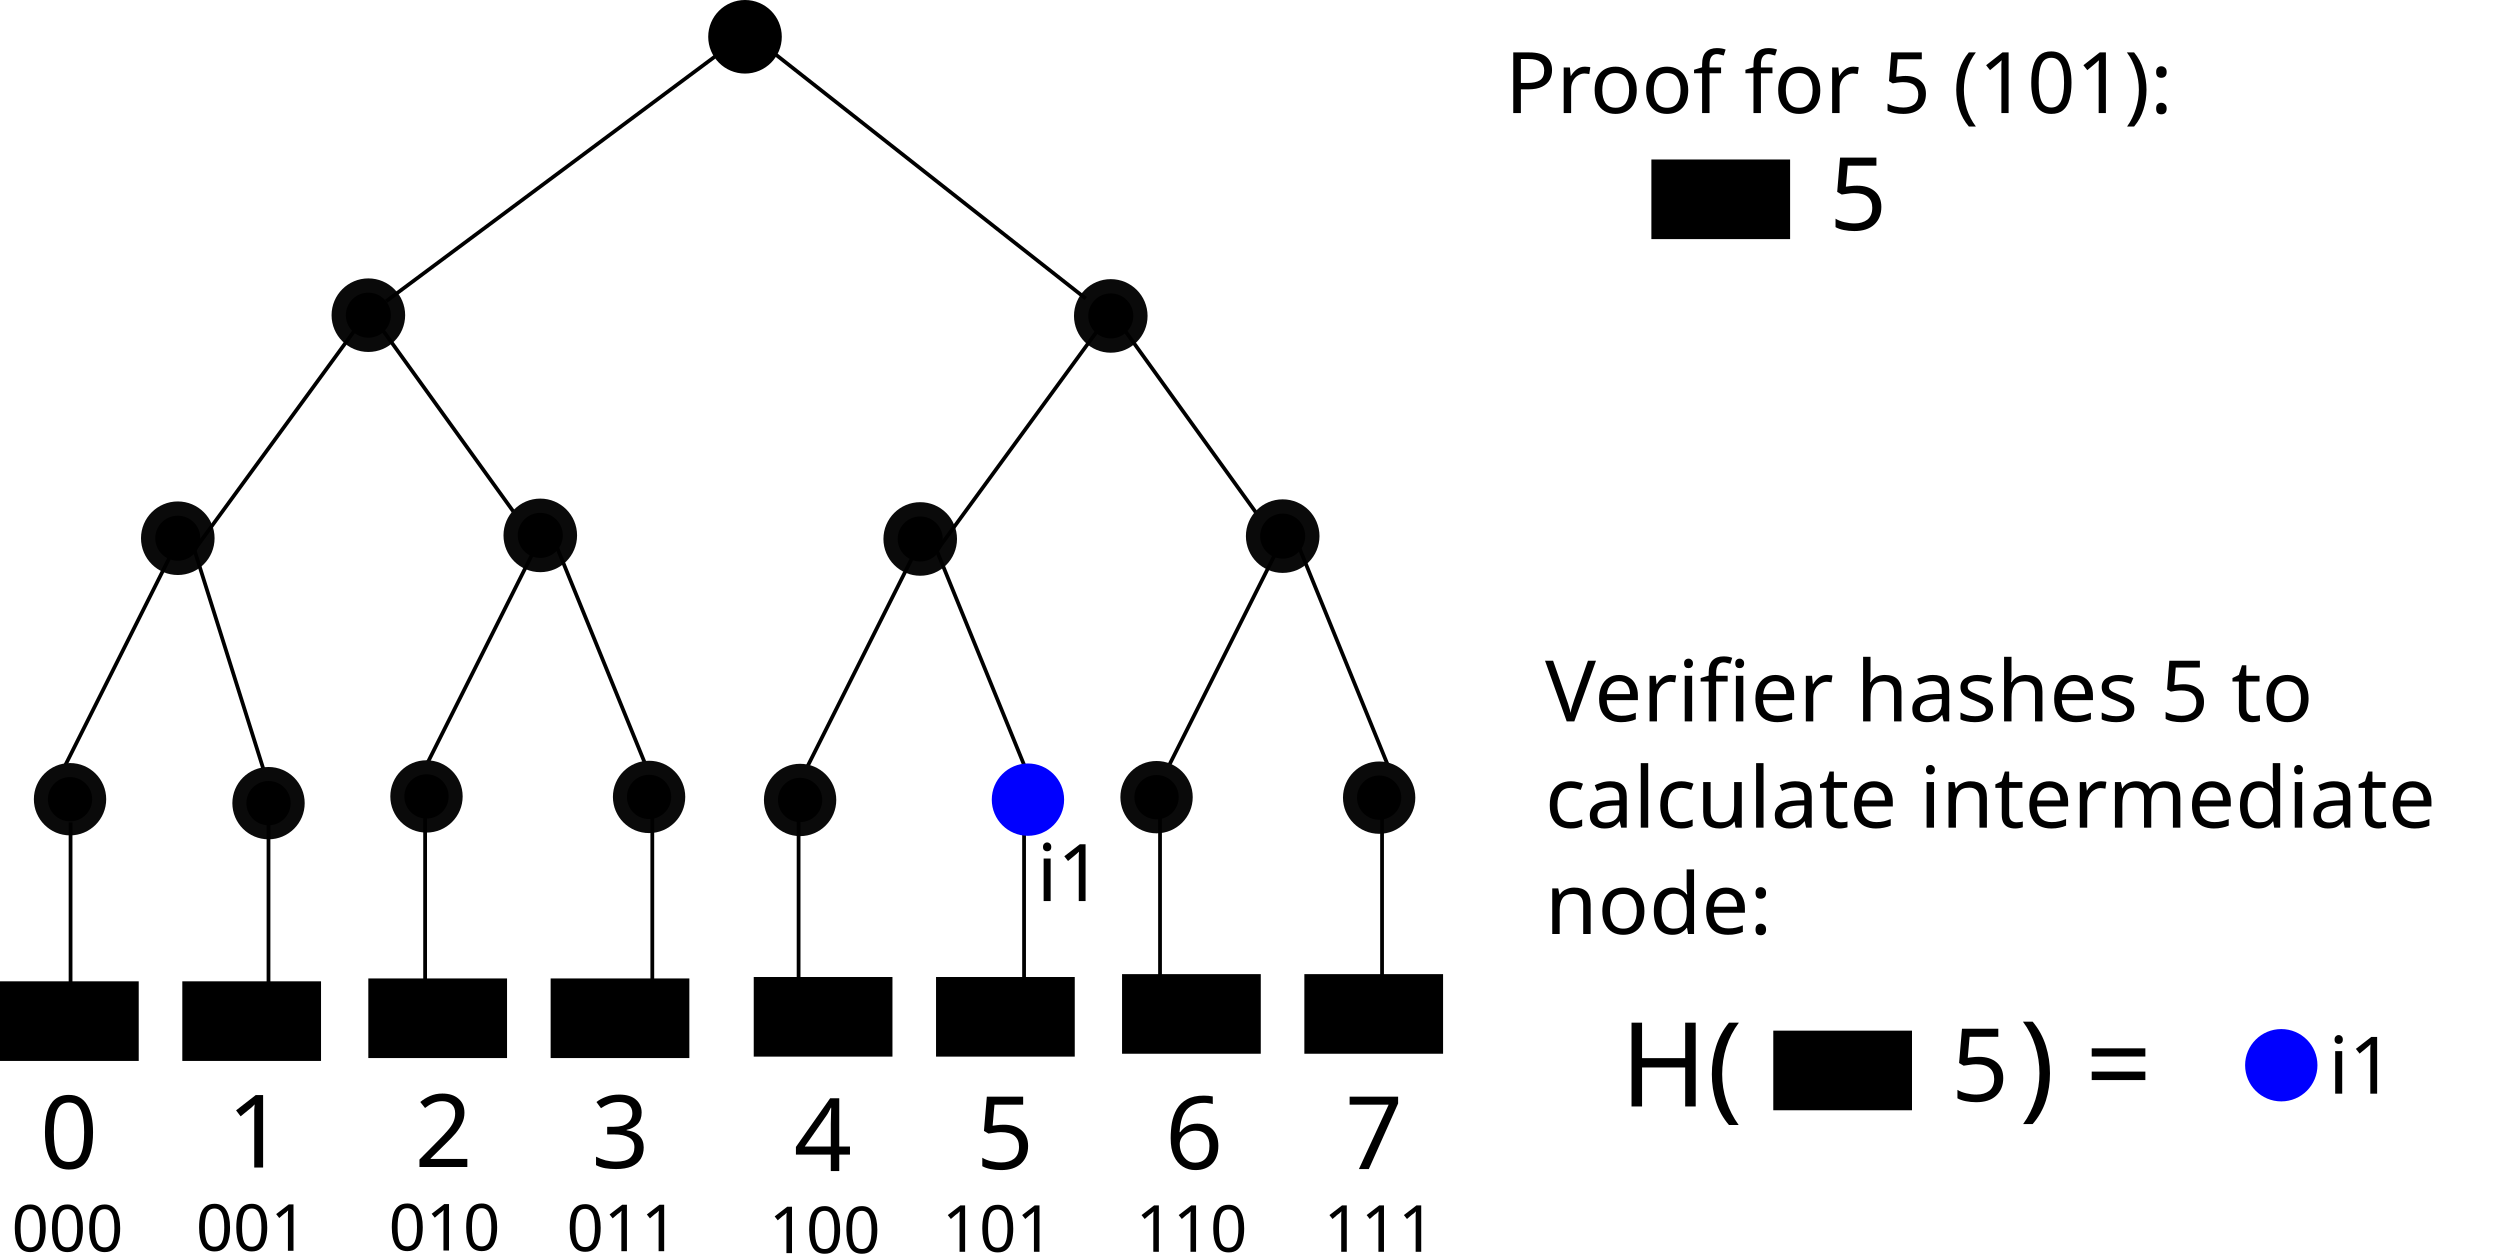
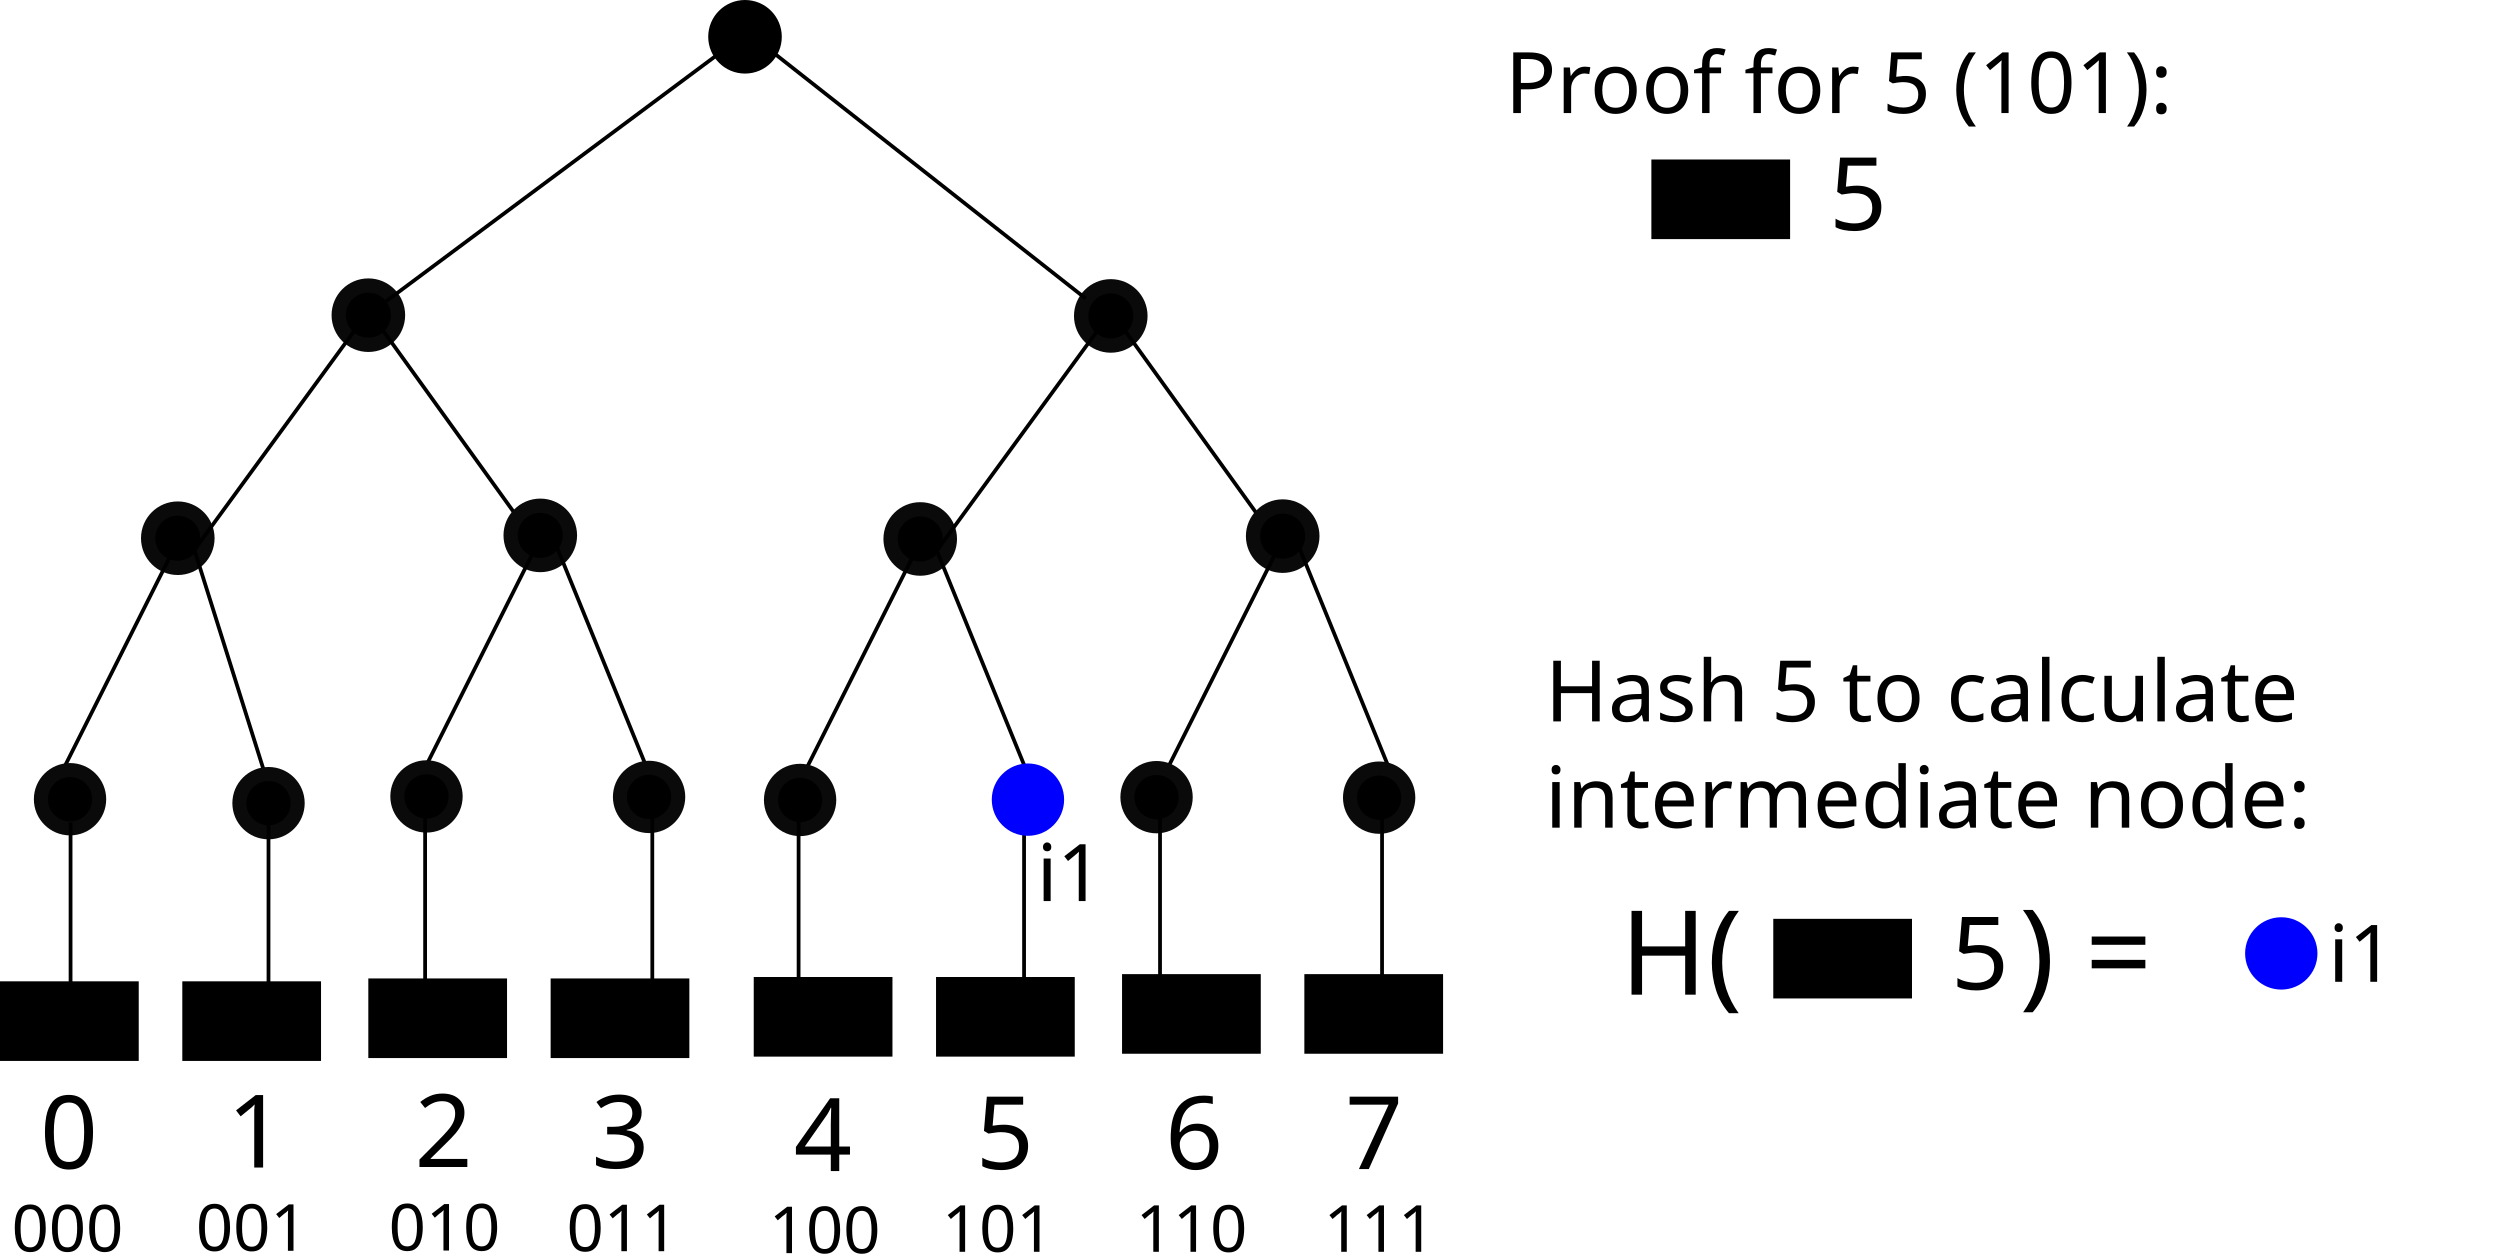
<svg xmlns="http://www.w3.org/2000/svg" width="189.315mm" height="94.965mm" viewBox="0 0 189.315 94.965" version="1.1" id="svg4568">
  <defs id="defs4562" />
  <g id="layer1" transform="translate(-37.07169,-43.84228)">
    <circle style="fill:#000000;fill-opacity:1;stroke:#0a0a0a;stroke-width:1.08;stroke-linecap:square;stroke-linejoin:miter;stroke-miterlimit:4;stroke-dasharray:none;stroke-dashoffset:0;stroke-opacity:1" id="path2131-0" cx="50.535" cy="84.6" r="2.246" />
    <path style="fill:none;stroke:#000000;stroke-width:0.286px;stroke-linecap:butt;stroke-linejoin:miter;stroke-opacity:1" d="M 41.253,103.31 50.347,85.194" id="path2162" />
    <path style="fill:none;stroke:#000000;stroke-width:0.286px;stroke-linecap:butt;stroke-linejoin:miter;stroke-opacity:1" d="M 57.575,103.854 51.791,85.482" id="path2162-6" />
    <circle style="fill:#000000;fill-opacity:1;stroke:#0a0a0a;stroke-width:1.08;stroke-linecap:square;stroke-linejoin:miter;stroke-miterlimit:4;stroke-dasharray:none;stroke-dashoffset:0;stroke-opacity:1" id="path2131-0-2-0" cx="64.966" cy="67.71" r="2.246" />
    <path style="fill:none;stroke:#000000;stroke-width:0.286px;stroke-linecap:butt;stroke-linejoin:miter;stroke-opacity:1" d="M 51.791,85.482 64.494,68.087" id="path2162-64-8" />
    <path style="fill:none;stroke:#000000;stroke-width:0.286px;stroke-linecap:butt;stroke-linejoin:miter;stroke-opacity:1" d="M 76.764,83.714 66.082,68.881" id="path2162-6-8-1" />
    <circle style="fill:#000000;fill-opacity:1;stroke:#0a0a0a;stroke-width:1.08;stroke-linecap:square;stroke-linejoin:miter;stroke-miterlimit:4;stroke-dasharray:none;stroke-dashoffset:0;stroke-opacity:1" id="path2131-0-2" cx="77.985" cy="84.385" r="2.246" />
    <path style="fill:none;stroke:#000000;stroke-width:0.286px;stroke-linecap:butt;stroke-linejoin:miter;stroke-opacity:1" d="m 68.702,103.095 9.094,-18.117" id="path2162-7" />
    <path style="fill:none;stroke:#000000;stroke-width:0.286px;stroke-linecap:butt;stroke-linejoin:miter;stroke-opacity:1" d="M 86.458,102.987 79.24,85.267" id="path2162-6-5" />
    <circle style="fill:#000000;fill-opacity:1;stroke:#0a0a0a;stroke-width:1.08;stroke-linecap:square;stroke-linejoin:miter;stroke-miterlimit:4;stroke-dasharray:none;stroke-dashoffset:0;stroke-opacity:1" id="path2131-0-7" cx="106.756" cy="84.656" r="2.246" />
    <path style="fill:none;stroke:#000000;stroke-width:0.286px;stroke-linecap:butt;stroke-linejoin:miter;stroke-opacity:1" d="M 97.473,103.367 106.568,85.25" id="path2162-9" />
    <path style="fill:none;stroke:#000000;stroke-width:0.286px;stroke-linecap:butt;stroke-linejoin:miter;stroke-opacity:1" d="M 115.229,103.258 108.011,85.539" id="path2162-6-1" />
    <circle style="fill:#000000;fill-opacity:1;stroke:#0a0a0a;stroke-width:1.08;stroke-linecap:square;stroke-linejoin:miter;stroke-miterlimit:4;stroke-dasharray:none;stroke-dashoffset:0;stroke-opacity:1" id="path2131-0-2-0-7" cx="121.186" cy="67.766" r="2.246" />
    <path style="fill:none;stroke:#000000;stroke-width:0.286px;stroke-linecap:butt;stroke-linejoin:miter;stroke-opacity:1" d="M 108.011,85.539 120.715,68.144" id="path2162-64-8-0" />
    <path style="fill:none;stroke:#000000;stroke-width:0.286px;stroke-linecap:butt;stroke-linejoin:miter;stroke-opacity:1" d="M 132.985,83.77 122.302,68.938" id="path2162-6-8-1-6" />
    <circle style="fill:#000000;fill-opacity:1;stroke:#0a0a0a;stroke-width:1.08;stroke-linecap:square;stroke-linejoin:miter;stroke-miterlimit:4;stroke-dasharray:none;stroke-dashoffset:0;stroke-opacity:1" id="path2131-0-2-8" cx="134.205" cy="84.441" r="2.246" />
    <path style="fill:none;stroke:#000000;stroke-width:0.286px;stroke-linecap:butt;stroke-linejoin:miter;stroke-opacity:1" d="m 124.923,103.152 9.094,-18.117" id="path2162-7-3" />
    <path style="fill:none;stroke:#000000;stroke-width:0.286px;stroke-linecap:butt;stroke-linejoin:miter;stroke-opacity:1" d="M 142.679,103.043 135.461,85.324" id="path2162-6-5-9" />
    <circle style="fill:#000000;fill-opacity:1;stroke:#000000;stroke-width:1.08;stroke-linecap:square;stroke-linejoin:miter;stroke-miterlimit:4;stroke-dasharray:none;stroke-dashoffset:0;stroke-opacity:1" id="path2131-0-2-0-7-4" cx="93.488" cy="46.628" r="2.246" />
    <path style="fill:none;stroke:#000000;stroke-width:0.286px;stroke-linecap:butt;stroke-linejoin:miter;stroke-opacity:1" d="M 66.313,66.656 91.878,47.628" id="path2162-64-8-6" />
    <path style="fill:none;stroke:#000000;stroke-width:0.286px;stroke-linecap:butt;stroke-linejoin:miter;stroke-opacity:1" d="M 119.29,66.452 95.246,47.526" id="path2162-64-8-6-3" />
    <rect style="fill:#000000;fill-opacity:1;stroke:#000000;stroke-width:0.28;stroke-linecap:butt;stroke-miterlimit:4;stroke-dasharray:none;stroke-opacity:1" id="rect5212" width="10.225" height="5.749" x="37.212" y="118.294" />
    <rect style="fill:#000000;fill-opacity:1;stroke:#000000;stroke-width:0.28;stroke-linecap:butt;stroke-miterlimit:4;stroke-dasharray:none;stroke-opacity:1" id="rect5212-0" width="10.225" height="5.749" x="51.017" y="118.294" />
    <rect style="fill:#000000;fill-opacity:1;stroke:#000000;stroke-width:0.28;stroke-linecap:butt;stroke-miterlimit:4;stroke-dasharray:none;stroke-opacity:1" id="rect5212-5" width="10.225" height="5.749" x="65.103" y="118.076" />
    <rect style="fill:#000000;fill-opacity:1;stroke:#000000;stroke-width:0.28;stroke-linecap:butt;stroke-miterlimit:4;stroke-dasharray:none;stroke-opacity:1" id="rect5212-0-6" width="10.225" height="5.749" x="78.909" y="118.076" />
    <rect style="fill:#000000;fill-opacity:1;stroke:#000000;stroke-width:0.28;stroke-linecap:butt;stroke-miterlimit:4;stroke-dasharray:none;stroke-opacity:1" id="rect5212-7" width="10.225" height="5.749" x="94.289" y="117.967" />
    <rect style="fill:#000000;fill-opacity:1;stroke:#000000;stroke-width:0.28;stroke-linecap:butt;stroke-miterlimit:4;stroke-dasharray:none;stroke-opacity:1" id="rect5212-0-7" width="10.225" height="5.749" x="108.094" y="117.967" />
    <rect style="fill:#000000;fill-opacity:1;stroke:#000000;stroke-width:0.28;stroke-linecap:butt;stroke-miterlimit:4;stroke-dasharray:none;stroke-opacity:1" id="rect5212-5-4" width="10.225" height="5.749" x="122.18" y="117.749" />
    <rect style="fill:#000000;fill-opacity:1;stroke:#000000;stroke-width:0.28;stroke-linecap:butt;stroke-miterlimit:4;stroke-dasharray:none;stroke-opacity:1" id="rect5212-0-6-0" width="10.225" height="5.749" x="135.985" y="117.749" />
    <text xml:space="preserve" style="font-style:normal;font-weight:normal;font-size:7.682px;line-height:125%;font-family:sans-serif;letter-spacing:0px;word-spacing:0px;fill:#000000;fill-opacity:1;stroke:none;stroke-width:0.192px;stroke-linecap:butt;stroke-linejoin:miter;stroke-opacity:1" x="54.263" y="132.253" id="text5273">
      <tspan id="tspan5271" x="54.263" y="132.253" style="stroke-width:0.192px">1</tspan>
    </text>
    <text xml:space="preserve" style="font-style:normal;font-weight:normal;font-size:7.682px;line-height:125%;font-family:sans-serif;letter-spacing:0px;word-spacing:0px;fill:#000000;fill-opacity:1;stroke:none;stroke-width:0.192px;stroke-linecap:butt;stroke-linejoin:miter;stroke-opacity:1" x="40.102" y="132.334" id="text5273-6">
      <tspan id="tspan5271-4" x="40.102" y="132.334" style="stroke-width:0.192px">0</tspan>
    </text>
    <text xml:space="preserve" style="font-style:normal;font-weight:normal;font-size:7.682px;line-height:125%;font-family:sans-serif;letter-spacing:0px;word-spacing:0px;fill:#000000;fill-opacity:1;stroke:none;stroke-width:0.192px;stroke-linecap:butt;stroke-linejoin:miter;stroke-opacity:1" x="68.461" y="132.217" id="text5273-7">
      <tspan id="tspan5271-48" x="68.461" y="132.217" style="stroke-width:0.192px">2</tspan>
    </text>
    <text xml:space="preserve" style="font-style:normal;font-weight:normal;font-size:7.682px;line-height:125%;font-family:sans-serif;letter-spacing:0px;word-spacing:0px;fill:#000000;fill-opacity:1;stroke:none;stroke-width:0.192px;stroke-linecap:butt;stroke-linejoin:miter;stroke-opacity:1" x="81.862" y="132.294" id="text5273-5">
      <tspan id="tspan5271-8" x="81.862" y="132.294" style="stroke-width:0.192px">3</tspan>
    </text>
    <text xml:space="preserve" style="font-style:normal;font-weight:normal;font-size:7.682px;line-height:125%;font-family:sans-serif;letter-spacing:0px;word-spacing:0px;fill:#000000;fill-opacity:1;stroke:none;stroke-width:0.192px;stroke-linecap:butt;stroke-linejoin:miter;stroke-opacity:1" x="97.188" y="132.525" id="text5273-2">
      <tspan id="tspan5271-6" x="97.188" y="132.525" style="stroke-width:0.192px">4</tspan>
    </text>
    <text xml:space="preserve" style="font-style:normal;font-weight:normal;font-size:7.682px;line-height:125%;font-family:sans-serif;letter-spacing:0px;word-spacing:0px;fill:#000000;fill-opacity:1;stroke:none;stroke-width:0.192px;stroke-linecap:butt;stroke-linejoin:miter;stroke-opacity:1" x="110.974" y="132.371" id="text5273-0">
      <tspan id="tspan5271-66" x="110.974" y="132.371" style="stroke-width:0.192px">5</tspan>
    </text>
    <text xml:space="preserve" style="font-style:normal;font-weight:normal;font-size:7.682px;line-height:125%;font-family:sans-serif;letter-spacing:0px;word-spacing:0px;fill:#000000;fill-opacity:1;stroke:none;stroke-width:0.192px;stroke-linecap:butt;stroke-linejoin:miter;stroke-opacity:1" x="125.299" y="132.371" id="text5273-4">
      <tspan id="tspan5271-62" x="125.299" y="132.371" style="stroke-width:0.192px">6</tspan>
    </text>
    <text xml:space="preserve" style="font-style:normal;font-weight:normal;font-size:7.682px;line-height:125%;font-family:sans-serif;letter-spacing:0px;word-spacing:0px;fill:#000000;fill-opacity:1;stroke:none;stroke-width:0.192px;stroke-linecap:butt;stroke-linejoin:miter;stroke-opacity:1" x="138.931" y="132.371" id="text5273-8">
      <tspan id="tspan5271-9" x="138.931" y="132.371" style="stroke-width:0.192px">7</tspan>
    </text>
    <text xml:space="preserve" style="font-style:normal;font-weight:normal;font-size:4.926px;line-height:125%;font-family:sans-serif;letter-spacing:0px;word-spacing:0px;fill:#000000;fill-opacity:1;stroke:none;stroke-width:0.123px;stroke-linecap:butt;stroke-linejoin:miter;stroke-opacity:1" x="51.916" y="138.563" id="text5273-60">
      <tspan id="tspan5271-7" x="51.916" y="138.563" style="stroke-width:0.123px">001</tspan>
    </text>
    <text xml:space="preserve" style="font-style:normal;font-weight:normal;font-size:4.926px;line-height:125%;font-family:sans-serif;letter-spacing:0px;word-spacing:0px;fill:#000000;fill-opacity:1;stroke:none;stroke-width:0.123px;stroke-linecap:butt;stroke-linejoin:miter;stroke-opacity:1" x="37.957" y="138.614" id="text5273-6-0">
      <tspan id="tspan5271-4-1" x="37.957" y="138.614" style="stroke-width:0.123px">000</tspan>
    </text>
    <text xml:space="preserve" style="font-style:normal;font-weight:normal;font-size:4.926px;line-height:125%;font-family:sans-serif;letter-spacing:0px;word-spacing:0px;fill:#000000;fill-opacity:1;stroke:none;stroke-width:0.123px;stroke-linecap:butt;stroke-linejoin:miter;stroke-opacity:1" x="66.509" y="138.54" id="text5273-7-0">
      <tspan id="tspan5271-48-1" x="66.509" y="138.54" style="stroke-width:0.123px">010</tspan>
    </text>
    <text xml:space="preserve" style="font-style:normal;font-weight:normal;font-size:4.926px;line-height:125%;font-family:sans-serif;letter-spacing:0px;word-spacing:0px;fill:#000000;fill-opacity:1;stroke:none;stroke-width:0.123px;stroke-linecap:butt;stroke-linejoin:miter;stroke-opacity:1" x="79.98" y="138.589" id="text5273-5-3">
      <tspan id="tspan5271-8-7" x="79.98" y="138.589" style="stroke-width:0.123px">011</tspan>
    </text>
    <text xml:space="preserve" style="font-style:normal;font-weight:normal;font-size:4.926px;line-height:125%;font-family:sans-serif;letter-spacing:0px;word-spacing:0px;fill:#000000;fill-opacity:1;stroke:none;stroke-width:0.123px;stroke-linecap:butt;stroke-linejoin:miter;stroke-opacity:1" x="95.297" y="138.737" id="text5273-2-7">
      <tspan id="tspan5271-6-2" x="95.297" y="138.737" style="stroke-width:0.123px">100</tspan>
    </text>
    <text xml:space="preserve" style="font-style:normal;font-weight:normal;font-size:4.926px;line-height:125%;font-family:sans-serif;letter-spacing:0px;word-spacing:0px;fill:#000000;fill-opacity:1;stroke:none;stroke-width:0.123px;stroke-linecap:butt;stroke-linejoin:miter;stroke-opacity:1" x="108.405" y="138.638" id="text5273-0-6">
      <tspan id="tspan5271-66-4" x="108.405" y="138.638" style="stroke-width:0.123px">101</tspan>
    </text>
    <text xml:space="preserve" style="font-style:normal;font-weight:normal;font-size:4.926px;line-height:125%;font-family:sans-serif;letter-spacing:0px;word-spacing:0px;fill:#000000;fill-opacity:1;stroke:none;stroke-width:0.123px;stroke-linecap:butt;stroke-linejoin:miter;stroke-opacity:1" x="123.079" y="138.638" id="text5273-4-5">
      <tspan id="tspan5271-62-2" x="123.079" y="138.638" style="stroke-width:0.123px">110</tspan>
    </text>
    <text xml:space="preserve" style="font-style:normal;font-weight:normal;font-size:4.926px;line-height:125%;font-family:sans-serif;letter-spacing:0px;word-spacing:0px;fill:#000000;fill-opacity:1;stroke:none;stroke-width:0.123px;stroke-linecap:butt;stroke-linejoin:miter;stroke-opacity:1" x="137.309" y="138.638" id="text5273-8-0">
      <tspan id="tspan5271-9-2" x="137.309" y="138.638" style="stroke-width:0.123px">111</tspan>
    </text>
    <circle style="fill:#000000;fill-opacity:1;stroke:#0a0a0a;stroke-width:1.062;stroke-linecap:square;stroke-linejoin:miter;stroke-miterlimit:4;stroke-dasharray:none;stroke-dashoffset:0;stroke-opacity:1" id="path2131" cx="42.375" cy="104.364" r="2.208" />
    <circle style="fill:#000000;fill-opacity:1;stroke:#0a0a0a;stroke-width:1.062;stroke-linecap:square;stroke-linejoin:miter;stroke-miterlimit:4;stroke-dasharray:none;stroke-dashoffset:0;stroke-opacity:1" id="path2131-8" cx="57.406" cy="104.662" r="2.208" />
    <circle style="fill:#000000;fill-opacity:1;stroke:#0a0a0a;stroke-width:1.062;stroke-linecap:square;stroke-linejoin:miter;stroke-miterlimit:4;stroke-dasharray:none;stroke-dashoffset:0;stroke-opacity:1" id="path2131-02" cx="69.368" cy="104.153" r="2.208" />
    <circle style="fill:#000000;fill-opacity:1;stroke:#0a0a0a;stroke-width:1.062;stroke-linecap:square;stroke-linejoin:miter;stroke-miterlimit:4;stroke-dasharray:none;stroke-dashoffset:0;stroke-opacity:1" id="path2131-8-9" cx="86.224" cy="104.19" r="2.208" />
    <circle style="fill:#000000;fill-opacity:1;stroke:#0a0a0a;stroke-width:1.062;stroke-linecap:square;stroke-linejoin:miter;stroke-miterlimit:4;stroke-dasharray:none;stroke-dashoffset:0;stroke-opacity:1" id="path2131-9" cx="97.66" cy="104.42" r="2.208" />
    <circle style="fill:#000000;fill-opacity:1;stroke:#0a0a0a;stroke-width:1.062;stroke-linecap:square;stroke-linejoin:miter;stroke-miterlimit:4;stroke-dasharray:none;stroke-dashoffset:0;stroke-opacity:1" id="path2131-02-0" cx="124.653" cy="104.208" r="2.208" />
    <circle style="fill:#000000;fill-opacity:1;stroke:#0a0a0a;stroke-width:1.062;stroke-linecap:square;stroke-linejoin:miter;stroke-miterlimit:4;stroke-dasharray:none;stroke-dashoffset:0;stroke-opacity:1" id="path2131-8-9-5" cx="141.509" cy="104.245" r="2.208" />
    <path style="fill:none;fill-rule:evenodd;stroke:#000000;stroke-width:0.286;stroke-linecap:butt;stroke-linejoin:miter;stroke-miterlimit:4;stroke-dasharray:none;stroke-opacity:1" d="m 42.415,106.117 v 13.946" id="path5466" />
    <path style="fill:none;fill-rule:evenodd;stroke:#000000;stroke-width:0.286;stroke-linecap:butt;stroke-linejoin:miter;stroke-miterlimit:4;stroke-dasharray:none;stroke-opacity:1" d="m 57.404,106.052 v 13.946" id="path5466-9" />
    <path style="fill:none;fill-rule:evenodd;stroke:#000000;stroke-width:0.286;stroke-linecap:butt;stroke-linejoin:miter;stroke-miterlimit:4;stroke-dasharray:none;stroke-opacity:1" d="m 69.264,105.4 v 13.946" id="path5466-0" />
    <path style="fill:none;fill-rule:evenodd;stroke:#000000;stroke-width:0.286;stroke-linecap:butt;stroke-linejoin:miter;stroke-miterlimit:4;stroke-dasharray:none;stroke-opacity:1" d="m 86.468,105.139 v 13.946" id="path5466-99" />
    <path style="fill:none;fill-rule:evenodd;stroke:#000000;stroke-width:0.286;stroke-linecap:butt;stroke-linejoin:miter;stroke-miterlimit:4;stroke-dasharray:none;stroke-opacity:1" d="m 97.546,105.921 v 13.946" id="path5466-4" />
    <path style="fill:none;fill-rule:evenodd;stroke:#000000;stroke-width:0.286;stroke-linecap:butt;stroke-linejoin:miter;stroke-miterlimit:4;stroke-dasharray:none;stroke-opacity:1" d="m 114.62,105.661 v 13.946" id="path5466-5" />
    <path style="fill:none;fill-rule:evenodd;stroke:#000000;stroke-width:0.286;stroke-linecap:butt;stroke-linejoin:miter;stroke-miterlimit:4;stroke-dasharray:none;stroke-opacity:1" d="m 124.916,105.27 v 13.946" id="path5466-1" />
    <path style="fill:none;fill-rule:evenodd;stroke:#000000;stroke-width:0.286;stroke-linecap:butt;stroke-linejoin:miter;stroke-miterlimit:4;stroke-dasharray:none;stroke-opacity:1" d="m 141.729,105.27 v 13.946" id="path5466-03" />
    <text xml:space="preserve" style="font-style:normal;font-weight:normal;font-size:6.441px;line-height:125%;font-family:sans-serif;letter-spacing:0px;word-spacing:0px;fill:#000000;fill-opacity:1;stroke:none;stroke-width:0.161px;stroke-linecap:butt;stroke-linejoin:miter;stroke-opacity:1" x="151.038" y="52.406" id="text5540">
      <tspan id="tspan5538" x="151.038" y="52.406" style="stroke-width:0.161px">Proof for 5 (101):</tspan>
    </text>
    <rect style="fill:#000000;fill-opacity:1;stroke:#000000;stroke-width:0.28;stroke-linecap:butt;stroke-miterlimit:4;stroke-dasharray:none;stroke-opacity:1" id="rect5212-7-7" width="10.225" height="5.749" x="162.264" y="56.06" />
    <text xml:space="preserve" style="font-style:normal;font-weight:normal;font-size:7.682px;line-height:125%;font-family:sans-serif;letter-spacing:0px;word-spacing:0px;fill:#000000;fill-opacity:1;stroke:none;stroke-width:0.192px;stroke-linecap:butt;stroke-linejoin:miter;stroke-opacity:1" x="175.587" y="61.264" id="text5273-2-8">
      <tspan id="tspan5271-6-8" x="175.587" y="61.264" style="stroke-width:0.192px">5</tspan>
    </text>
    <circle style="fill:#0000ff;fill-opacity:1;stroke:#0000ff;stroke-width:1.062;stroke-linecap:square;stroke-linejoin:miter;stroke-miterlimit:4;stroke-dasharray:none;stroke-dashoffset:0;stroke-opacity:1" id="path2131-8-4" cx="114.914" cy="104.396" r="2.208" />
    <text xml:space="preserve" style="font-style:normal;font-weight:normal;font-size:6.441px;line-height:125%;font-family:sans-serif;letter-spacing:0px;word-spacing:0px;fill:#000000;fill-opacity:1;stroke:none;stroke-width:0.161px;stroke-linecap:butt;stroke-linejoin:miter;stroke-opacity:1" x="154.069" y="98.467" id="text5540-9">
-       <tspan id="tspan5538-3" x="154.069" y="98.467" style="stroke-width:0.161px">Verifier hashes 5 to</tspan>
-       <tspan x="154.069" y="106.518" style="stroke-width:0.161px" id="tspan6289">calculate intermediate</tspan>
-       <tspan x="154.069" y="114.569" style="stroke-width:0.161px" id="tspan6291">node:</tspan>
+       <tspan x="154.069" y="98.467" style="stroke-width:0.161px" id="tspan6289">Hash 5 to calculate</tspan>
+       <tspan x="154.069" y="106.518" style="stroke-width:0.161px" id="tspan6291">intermediate node:</tspan>
    </text>
-     <circle style="fill:#0000ff;fill-opacity:1;stroke:#0000ff;stroke-width:1.062;stroke-linecap:square;stroke-linejoin:miter;stroke-miterlimit:4;stroke-dasharray:none;stroke-dashoffset:0;stroke-opacity:1" id="path2131-8-4-1" cx="209.824" cy="124.508" r="2.208" />
-     <rect style="fill:#000000;fill-opacity:1;stroke:#000000;stroke-width:0.28;stroke-linecap:butt;stroke-miterlimit:4;stroke-dasharray:none;stroke-opacity:1" id="rect5212-7-7-4" width="10.225" height="5.749" x="171.495" y="122.029" />
-     <text xml:space="preserve" style="font-style:normal;font-weight:normal;font-size:7.682px;line-height:125%;font-family:sans-serif;letter-spacing:0px;word-spacing:0px;fill:#000000;fill-opacity:1;stroke:none;stroke-width:0.192px;stroke-linecap:butt;stroke-linejoin:miter;stroke-opacity:1" x="184.818" y="127.233" id="text5273-2-8-8">
-       <tspan id="tspan5271-6-8-9" x="184.818" y="127.233" style="stroke-width:0.192px">5</tspan>
+     <circle style="fill:#0000ff;fill-opacity:1;stroke:#0000ff;stroke-width:1.062;stroke-linecap:square;stroke-linejoin:miter;stroke-miterlimit:4;stroke-dasharray:none;stroke-dashoffset:0;stroke-opacity:1" id="path2131-8-4-1" cx="209.824" cy="116.041" r="2.208" />
+     <rect style="fill:#000000;fill-opacity:1;stroke:#000000;stroke-width:0.28;stroke-linecap:butt;stroke-miterlimit:4;stroke-dasharray:none;stroke-opacity:1" id="rect5212-7-7-4" width="10.225" height="5.749" x="171.495" y="113.562" />
+     <text xml:space="preserve" style="font-style:normal;font-weight:normal;font-size:7.682px;line-height:125%;font-family:sans-serif;letter-spacing:0px;word-spacing:0px;fill:#000000;fill-opacity:1;stroke:none;stroke-width:0.192px;stroke-linecap:butt;stroke-linejoin:miter;stroke-opacity:1" x="184.818" y="118.766" id="text5273-2-8-8">
+       <tspan id="tspan5271-6-8-9" x="184.818" y="118.766" style="stroke-width:0.192px">5</tspan>
    </text>
-     <text xml:space="preserve" style="font-style:normal;font-weight:normal;font-size:8.883px;line-height:125%;font-family:sans-serif;letter-spacing:0px;word-spacing:0px;fill:#000000;fill-opacity:1;stroke:none;stroke-width:0.222px;stroke-linecap:butt;stroke-linejoin:miter;stroke-opacity:1" x="159.76" y="127.63" id="text5273-2-8-8-6">
-       <tspan id="tspan5271-6-8-9-7" x="159.76" y="127.63" style="stroke-width:0.222px">H(</tspan>
+     <text xml:space="preserve" style="font-style:normal;font-weight:normal;font-size:8.883px;line-height:125%;font-family:sans-serif;letter-spacing:0px;word-spacing:0px;fill:#000000;fill-opacity:1;stroke:none;stroke-width:0.222px;stroke-linecap:butt;stroke-linejoin:miter;stroke-opacity:1" x="159.76" y="119.164" id="text5273-2-8-8-6">
+       <tspan id="tspan5271-6-8-9-7" x="159.76" y="119.164" style="stroke-width:0.222px">H(</tspan>
    </text>
-     <text xml:space="preserve" style="font-style:normal;font-weight:normal;font-size:8.883px;line-height:125%;font-family:sans-serif;letter-spacing:0px;word-spacing:0px;fill:#000000;fill-opacity:1;stroke:none;stroke-width:0.222px;stroke-linecap:butt;stroke-linejoin:miter;stroke-opacity:1" x="189.998" y="127.554" id="text5273-2-8-8-6-7">
-       <tspan id="tspan5271-6-8-9-7-3" x="189.998" y="127.554" style="stroke-width:0.222px">) =</tspan>
+     <text xml:space="preserve" style="font-style:normal;font-weight:normal;font-size:8.883px;line-height:125%;font-family:sans-serif;letter-spacing:0px;word-spacing:0px;fill:#000000;fill-opacity:1;stroke:none;stroke-width:0.222px;stroke-linecap:butt;stroke-linejoin:miter;stroke-opacity:1" x="189.998" y="119.088" id="text5273-2-8-8-6-7">
+       <tspan id="tspan5271-6-8-9-7-3" x="189.998" y="119.088" style="stroke-width:0.222px">) =</tspan>
    </text>
    <text xml:space="preserve" style="font-style:normal;font-weight:normal;font-size:6.01px;line-height:125%;font-family:sans-serif;letter-spacing:0px;word-spacing:0px;fill:#000000;fill-opacity:1;stroke:none;stroke-width:0.15px;stroke-linecap:butt;stroke-linejoin:miter;stroke-opacity:1" x="115.586" y="112.075" id="text7961">
      <tspan id="tspan7959" x="115.586" y="112.075" style="stroke-width:0.15px">i1</tspan>
    </text>
-     <text xml:space="preserve" style="font-style:normal;font-weight:normal;font-size:6.01px;line-height:125%;font-family:sans-serif;letter-spacing:0px;word-spacing:0px;fill:#000000;fill-opacity:1;stroke:none;stroke-width:0.15px;stroke-linecap:butt;stroke-linejoin:miter;stroke-opacity:1" x="213.391" y="126.658" id="text7961-4">
-       <tspan id="tspan7959-3" x="213.391" y="126.658" style="stroke-width:0.15px">i1</tspan>
+     <text xml:space="preserve" style="font-style:normal;font-weight:normal;font-size:6.01px;line-height:125%;font-family:sans-serif;letter-spacing:0px;word-spacing:0px;fill:#000000;fill-opacity:1;stroke:none;stroke-width:0.15px;stroke-linecap:butt;stroke-linejoin:miter;stroke-opacity:1" x="213.391" y="118.191" id="text7961-4">
+       <tspan id="tspan7959-3" x="213.391" y="118.191" style="stroke-width:0.15px">i1</tspan>
    </text>
  </g>
</svg>
